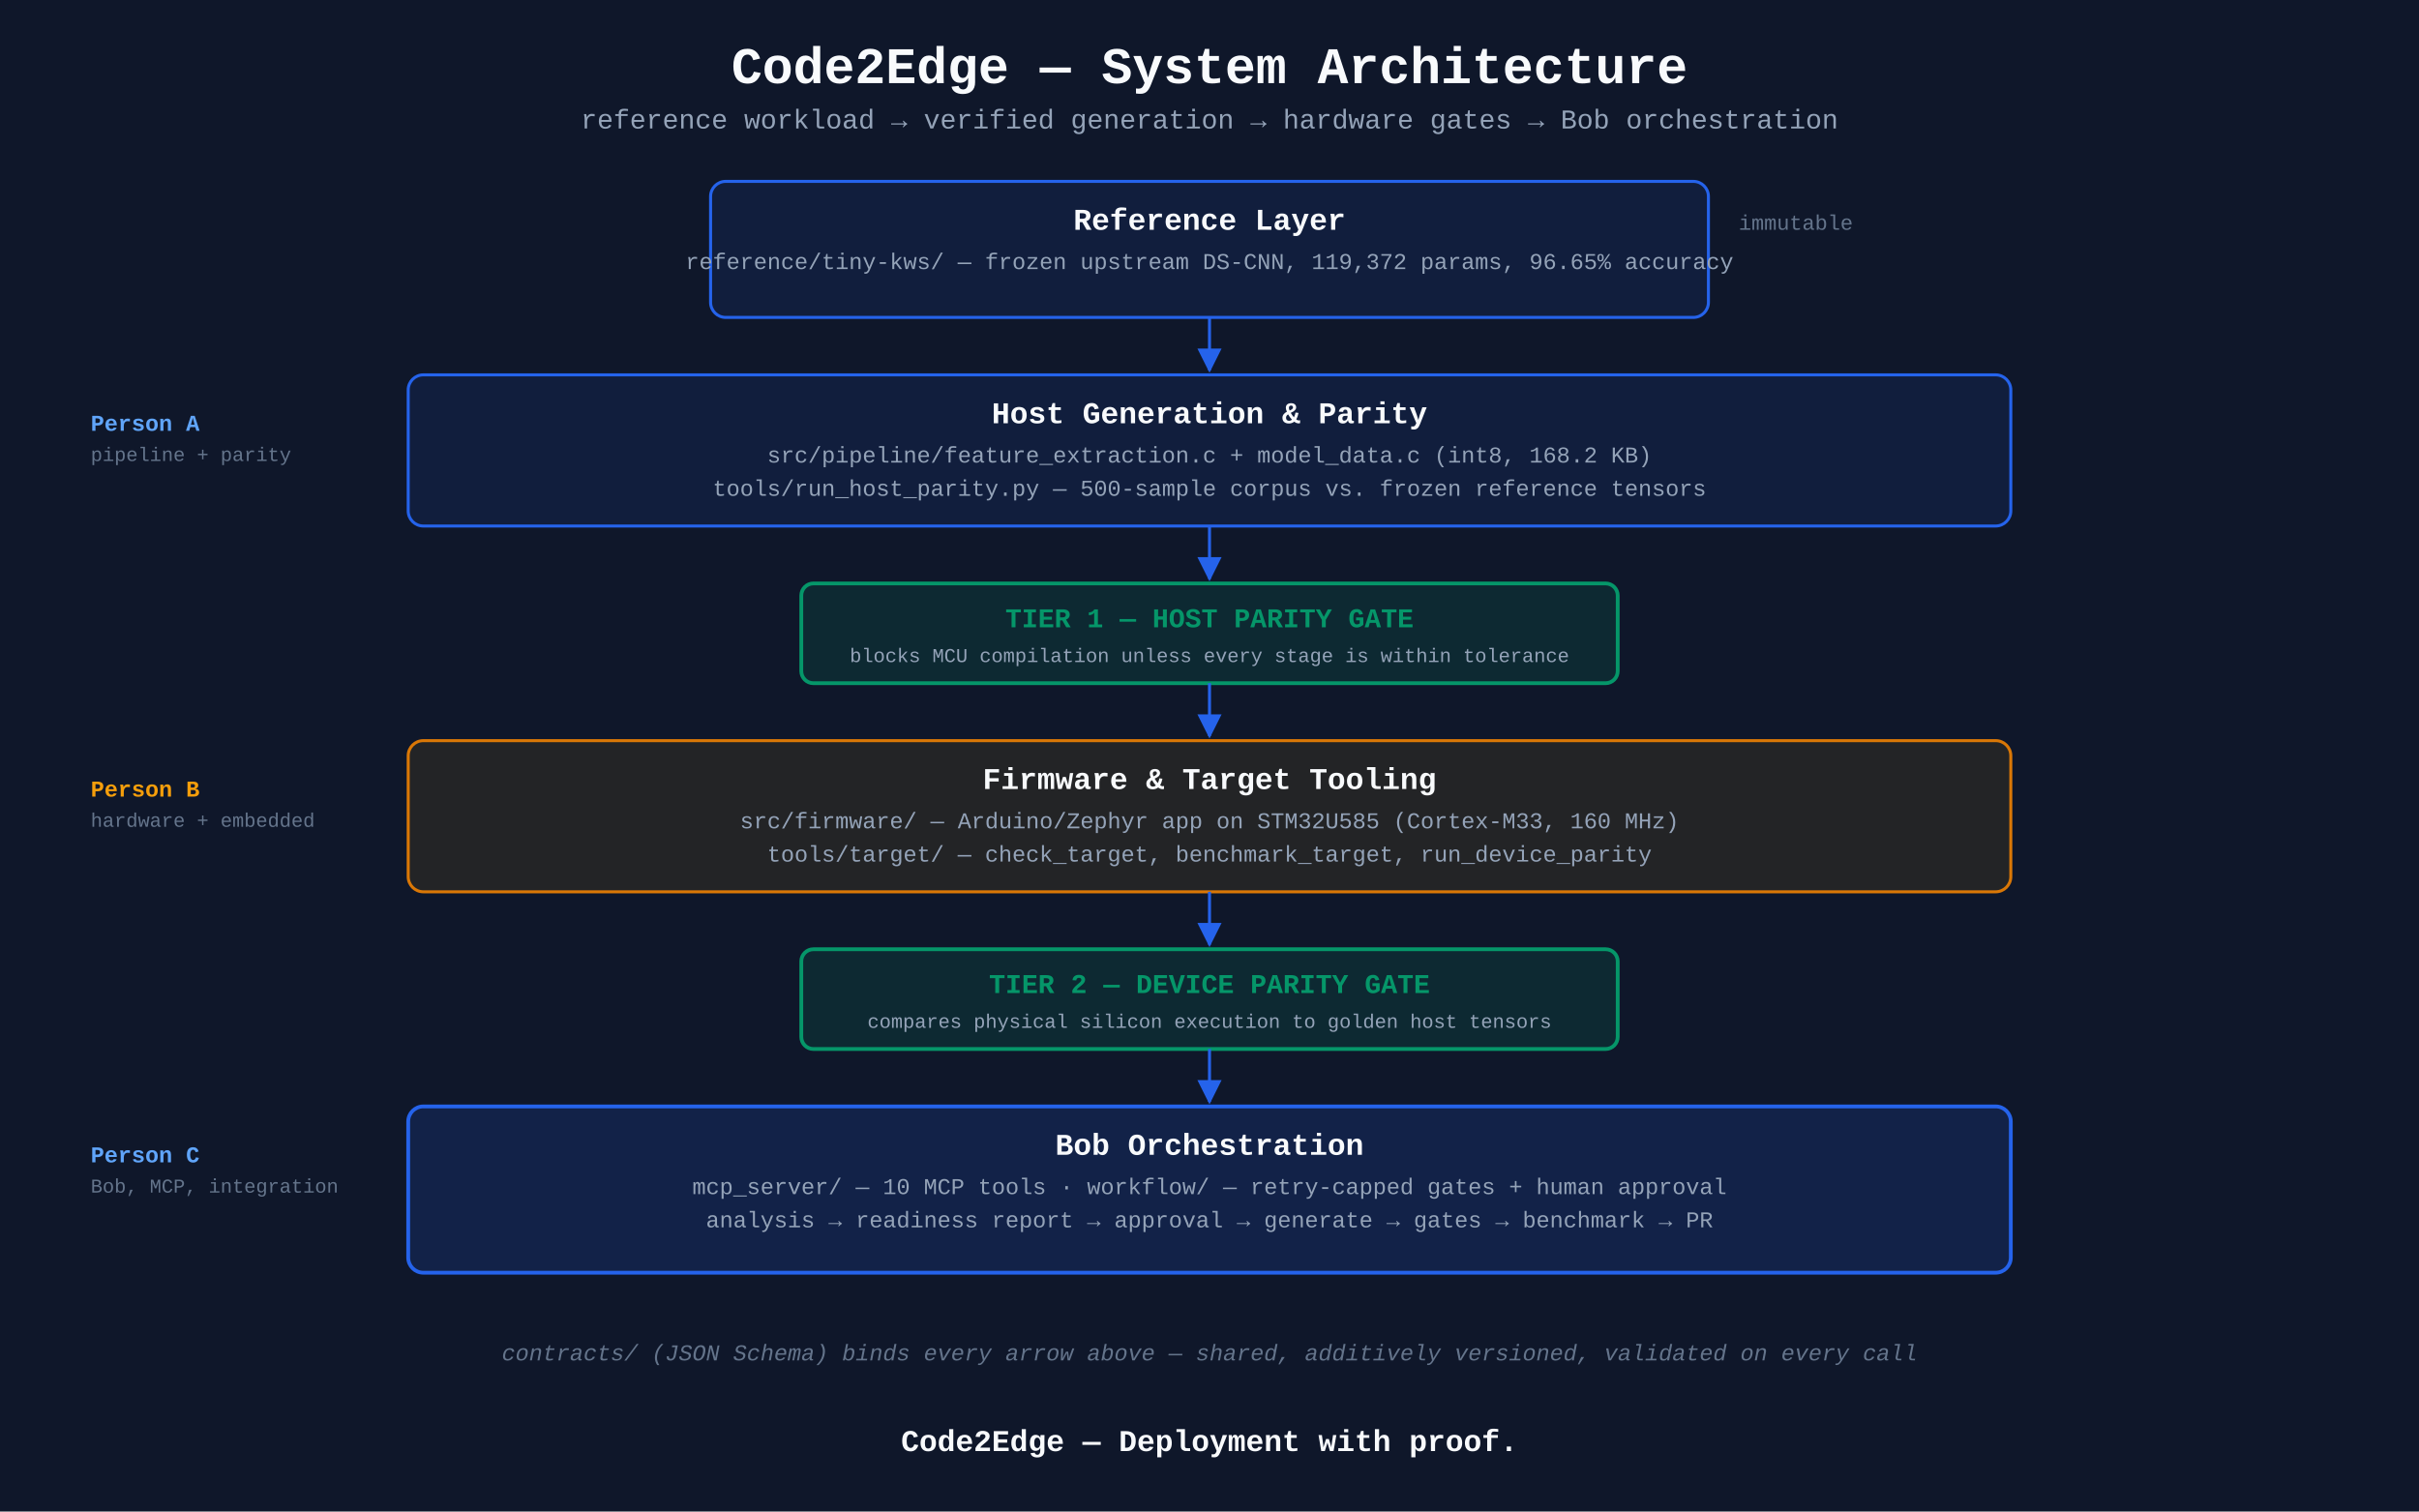
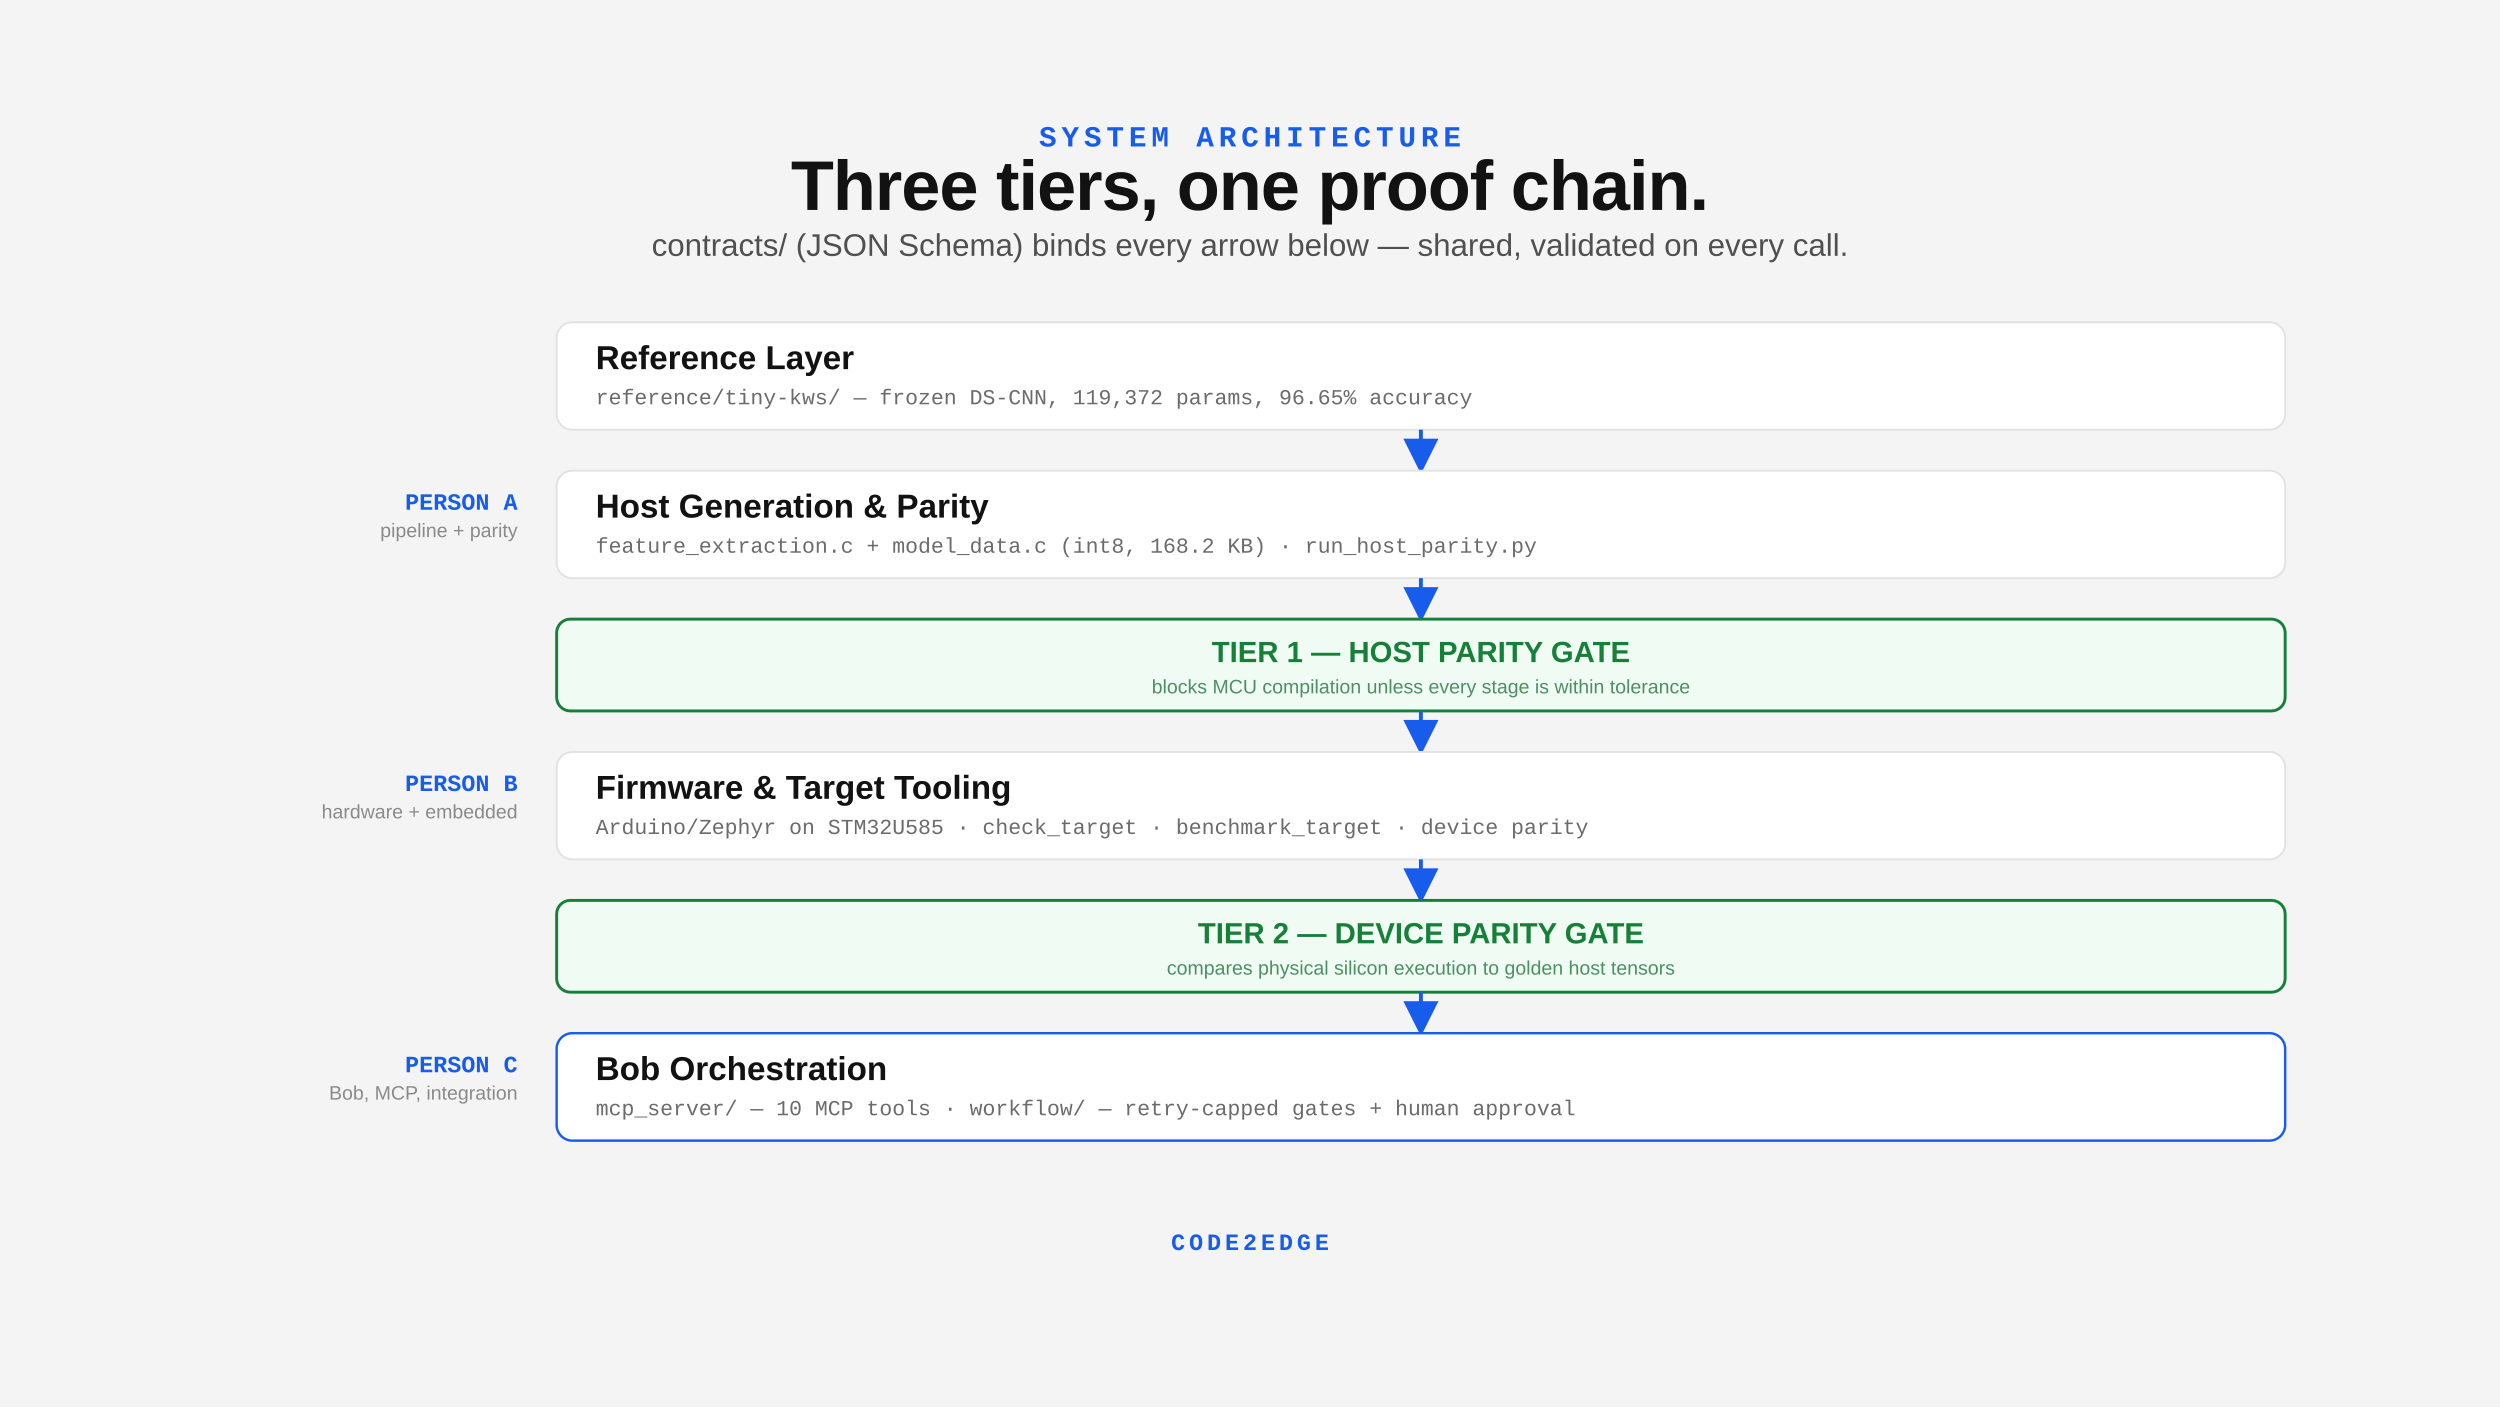
- <svg xmlns="http://www.w3.org/2000/svg" viewBox="0 0 1600 1000" font-family="Consolas, 'Courier New', monospace">
+ <svg xmlns="http://www.w3.org/2000/svg" viewBox="0 0 2560 1440" font-family="Arial, Helvetica, sans-serif">
  <defs>
-     <marker id="arrow" viewBox="0 0 10 10" refX="9" refY="5" markerWidth="8" markerHeight="8" orient="auto-start-reverse">
-       <path d="M0,0 L10,5 L0,10 z" fill="#2563EB" />
+     <marker id="arB" viewBox="0 0 10 10" refX="8" refY="5" markerWidth="9" markerHeight="9" orient="auto-start-reverse">
+       <path d="M0,0 L10,5 L0,10 z" fill="#185CEB" />
    </marker>
  </defs>
-   <rect width="1600" height="1000" fill="#0F172A" />
-   <text x="800" y="55" text-anchor="middle" fill="#F8FAFC" font-size="34" font-weight="bold">Code2Edge — System Architecture</text>
-   <text x="800" y="85" text-anchor="middle" fill="#94A3B8" font-size="18">reference workload → verified generation → hardware gates → Bob orchestration</text>
-   <rect x="470" y="120" width="660" height="90" rx="10" fill="rgba(37,99,235,0.10)" stroke="#2563EB" stroke-width="2" />
-   <text x="800" y="152" text-anchor="middle" fill="#F8FAFC" font-size="20" font-weight="bold">Reference Layer</text>
-   <text x="800" y="178" text-anchor="middle" fill="#94A3B8" font-size="15">reference/tiny-kws/ — frozen upstream DS-CNN, 119,372 params, 96.65% accuracy</text>
-   <text x="1150" y="152" fill="#64748B" font-size="14">immutable</text>
-   <line x1="800" y1="210" x2="800" y2="245" stroke="#2563EB" stroke-width="2" marker-end="url(#arrow)" />
-   <rect x="270" y="248" width="1060" height="100" rx="10" fill="rgba(37,99,235,0.10)" stroke="#2563EB" stroke-width="2" />
-   <text x="800" y="280" text-anchor="middle" fill="#F8FAFC" font-size="20" font-weight="bold">Host Generation &amp; Parity</text>
-   <text x="800" y="306" text-anchor="middle" fill="#94A3B8" font-size="15">src/pipeline/feature_extraction.c + model_data.c (int8, 168.2 KB)</text>
-   <text x="800" y="328" text-anchor="middle" fill="#94A3B8" font-size="15">tools/run_host_parity.py — 500-sample corpus vs. frozen reference tensors</text>
-   <text x="60" y="285" fill="#60A5FA" font-size="15" font-weight="bold">Person A</text>
-   <text x="60" y="305" fill="#64748B" font-size="13">pipeline + parity</text>
-   <line x1="800" y1="348" x2="800" y2="383" stroke="#2563EB" stroke-width="2" marker-end="url(#arrow)" />
-   <rect x="530" y="386" width="540" height="66" rx="8" fill="rgba(5,150,105,0.14)" stroke="#059669" stroke-width="2.5" />
-   <text x="800" y="415" text-anchor="middle" fill="#059669" font-size="18" font-weight="bold">TIER 1 — HOST PARITY GATE</text>
-   <text x="800" y="438" text-anchor="middle" fill="#94A3B8" font-size="13">blocks MCU compilation unless every stage is within tolerance</text>
-   <line x1="800" y1="452" x2="800" y2="487" stroke="#2563EB" stroke-width="2" marker-end="url(#arrow)" />
-   <rect x="270" y="490" width="1060" height="100" rx="10" fill="rgba(217,153,6,0.10)" stroke="#D97706" stroke-width="2" />
-   <text x="800" y="522" text-anchor="middle" fill="#F8FAFC" font-size="20" font-weight="bold">Firmware &amp; Target Tooling</text>
-   <text x="800" y="548" text-anchor="middle" fill="#94A3B8" font-size="15">src/firmware/ — Arduino/Zephyr app on STM32U585 (Cortex-M33, 160 MHz)</text>
-   <text x="800" y="570" text-anchor="middle" fill="#94A3B8" font-size="15">tools/target/ — check_target, benchmark_target, run_device_parity</text>
-   <text x="60" y="527" fill="#F59E0B" font-size="15" font-weight="bold">Person B</text>
-   <text x="60" y="547" fill="#64748B" font-size="13">hardware + embedded</text>
-   <line x1="800" y1="590" x2="800" y2="625" stroke="#2563EB" stroke-width="2" marker-end="url(#arrow)" />
-   <rect x="530" y="628" width="540" height="66" rx="8" fill="rgba(5,150,105,0.14)" stroke="#059669" stroke-width="2.5" />
-   <text x="800" y="657" text-anchor="middle" fill="#059669" font-size="18" font-weight="bold">TIER 2 — DEVICE PARITY GATE</text>
-   <text x="800" y="680" text-anchor="middle" fill="#94A3B8" font-size="13">compares physical silicon execution to golden host tensors</text>
-   <line x1="800" y1="694" x2="800" y2="729" stroke="#2563EB" stroke-width="2" marker-end="url(#arrow)" />
-   <rect x="270" y="732" width="1060" height="110" rx="10" fill="rgba(37,99,235,0.16)" stroke="#2563EB" stroke-width="2.5" />
-   <text x="800" y="764" text-anchor="middle" fill="#F8FAFC" font-size="20" font-weight="bold">Bob Orchestration</text>
-   <text x="800" y="790" text-anchor="middle" fill="#94A3B8" font-size="15">mcp_server/ — 10 MCP tools · workflow/ — retry-capped gates + human approval</text>
-   <text x="800" y="812" text-anchor="middle" fill="#94A3B8" font-size="15">analysis → readiness report → approval → generate → gates → benchmark → PR</text>
-   <text x="60" y="769" fill="#60A5FA" font-size="15" font-weight="bold">Person C</text>
-   <text x="60" y="789" fill="#64748B" font-size="13">Bob, MCP, integration</text>
-   <text x="800" y="900" text-anchor="middle" fill="#64748B" font-size="15" font-style="italic">contracts/ (JSON Schema) binds every arrow above — shared, additively versioned, validated on every call</text>
-   <text x="800" y="960" text-anchor="middle" fill="#F8FAFC" font-size="20" font-weight="bold">Code2Edge — Deployment with proof.</text>
+   <rect width="2560" height="1440" fill="#F4F4F4" />
+   <text x="1280" y="150" text-anchor="middle" fill="#185CEB" font-family="Consolas, 'Courier New', monospace" font-weight="bold" font-size="30" letter-spacing="5">SYSTEM ARCHITECTURE</text>
+   <text x="1280" y="215" text-anchor="middle" fill="#121212" font-weight="bold" font-size="72" letter-spacing="-1">Three tiers, one proof chain.</text>
+   <text x="1280" y="262" text-anchor="middle" fill="#505050" font-size="32">contracts/ (JSON Schema) binds every arrow below — shared, validated on every call.</text>
+   <rect x="570" y="330" width="1770" height="110" rx="16" fill="#FFFFFF" stroke="#E2E2E2" stroke-width="2" />
+   <text x="610" y="378" fill="#121212" font-weight="bold" font-size="34">Reference Layer</text>
+   <text x="610" y="414" fill="#6b6b6b" font-family="Consolas, 'Courier New', monospace" font-size="22">reference/tiny-kws/ — frozen DS-CNN, 119,372 params, 96.65% accuracy</text>
+   <line x1="1455" y1="440" x2="1455" y2="478" stroke="#185CEB" stroke-width="4" marker-end="url(#arB)" />
+   <text x="530" y="522" text-anchor="end" fill="#185CEB" font-family="Consolas, 'Courier New', monospace" font-weight="bold" font-size="24">PERSON A</text>
+   <text x="530" y="550" text-anchor="end" fill="#8a8a8a" font-size="20">pipeline + parity</text>
+   <rect x="570" y="482" width="1770" height="110" rx="16" fill="#FFFFFF" stroke="#E2E2E2" stroke-width="2" />
+   <text x="610" y="530" fill="#121212" font-weight="bold" font-size="34">Host Generation &amp; Parity</text>
+   <text x="610" y="566" fill="#6b6b6b" font-family="Consolas, 'Courier New', monospace" font-size="22">feature_extraction.c + model_data.c (int8, 168.2 KB) · run_host_parity.py</text>
+   <line x1="1455" y1="592" x2="1455" y2="630" stroke="#185CEB" stroke-width="4" marker-end="url(#arB)" />
+   <rect x="570" y="634" width="1770" height="94" rx="14" fill="#F0FBF4" stroke="#178038" stroke-width="3" />
+   <text x="1455" y="678" text-anchor="middle" fill="#178038" font-weight="bold" font-size="30">TIER 1 — HOST PARITY GATE</text>
+   <text x="1455" y="710" text-anchor="middle" fill="#4c8f63" font-size="20">blocks MCU compilation unless every stage is within tolerance</text>
+   <line x1="1455" y1="728" x2="1455" y2="766" stroke="#185CEB" stroke-width="4" marker-end="url(#arB)" />
+   <text x="530" y="810" text-anchor="end" fill="#185CEB" font-family="Consolas, 'Courier New', monospace" font-weight="bold" font-size="24">PERSON B</text>
+   <text x="530" y="838" text-anchor="end" fill="#8a8a8a" font-size="20">hardware + embedded</text>
+   <rect x="570" y="770" width="1770" height="110" rx="16" fill="#FFFFFF" stroke="#E2E2E2" stroke-width="2" />
+   <text x="610" y="818" fill="#121212" font-weight="bold" font-size="34">Firmware &amp; Target Tooling</text>
+   <text x="610" y="854" fill="#6b6b6b" font-family="Consolas, 'Courier New', monospace" font-size="22">Arduino/Zephyr on STM32U585 · check_target · benchmark_target · device parity</text>
+   <line x1="1455" y1="880" x2="1455" y2="918" stroke="#185CEB" stroke-width="4" marker-end="url(#arB)" />
+   <rect x="570" y="922" width="1770" height="94" rx="14" fill="#F0FBF4" stroke="#178038" stroke-width="3" />
+   <text x="1455" y="966" text-anchor="middle" fill="#178038" font-weight="bold" font-size="30">TIER 2 — DEVICE PARITY GATE</text>
+   <text x="1455" y="998" text-anchor="middle" fill="#4c8f63" font-size="20">compares physical silicon execution to golden host tensors</text>
+   <line x1="1455" y1="1016" x2="1455" y2="1054" stroke="#185CEB" stroke-width="4" marker-end="url(#arB)" />
+   <text x="530" y="1098" text-anchor="end" fill="#185CEB" font-family="Consolas, 'Courier New', monospace" font-weight="bold" font-size="24">PERSON C</text>
+   <text x="530" y="1126" text-anchor="end" fill="#8a8a8a" font-size="20">Bob, MCP, integration</text>
+   <rect x="570" y="1058" width="1770" height="110" rx="16" fill="#FFFFFF" stroke="#185CEB" stroke-width="2.5" />
+   <text x="610" y="1106" fill="#121212" font-weight="bold" font-size="34">Bob Orchestration</text>
+   <text x="610" y="1142" fill="#6b6b6b" font-family="Consolas, 'Courier New', monospace" font-size="22">mcp_server/ — 10 MCP tools · workflow/ — retry-capped gates + human approval</text>
+   <text x="1280" y="1280" text-anchor="middle" fill="#185CEB" font-family="Consolas, 'Courier New', monospace" font-weight="bold" font-size="24" letter-spacing="4">CODE2EDGE</text>
</svg>
